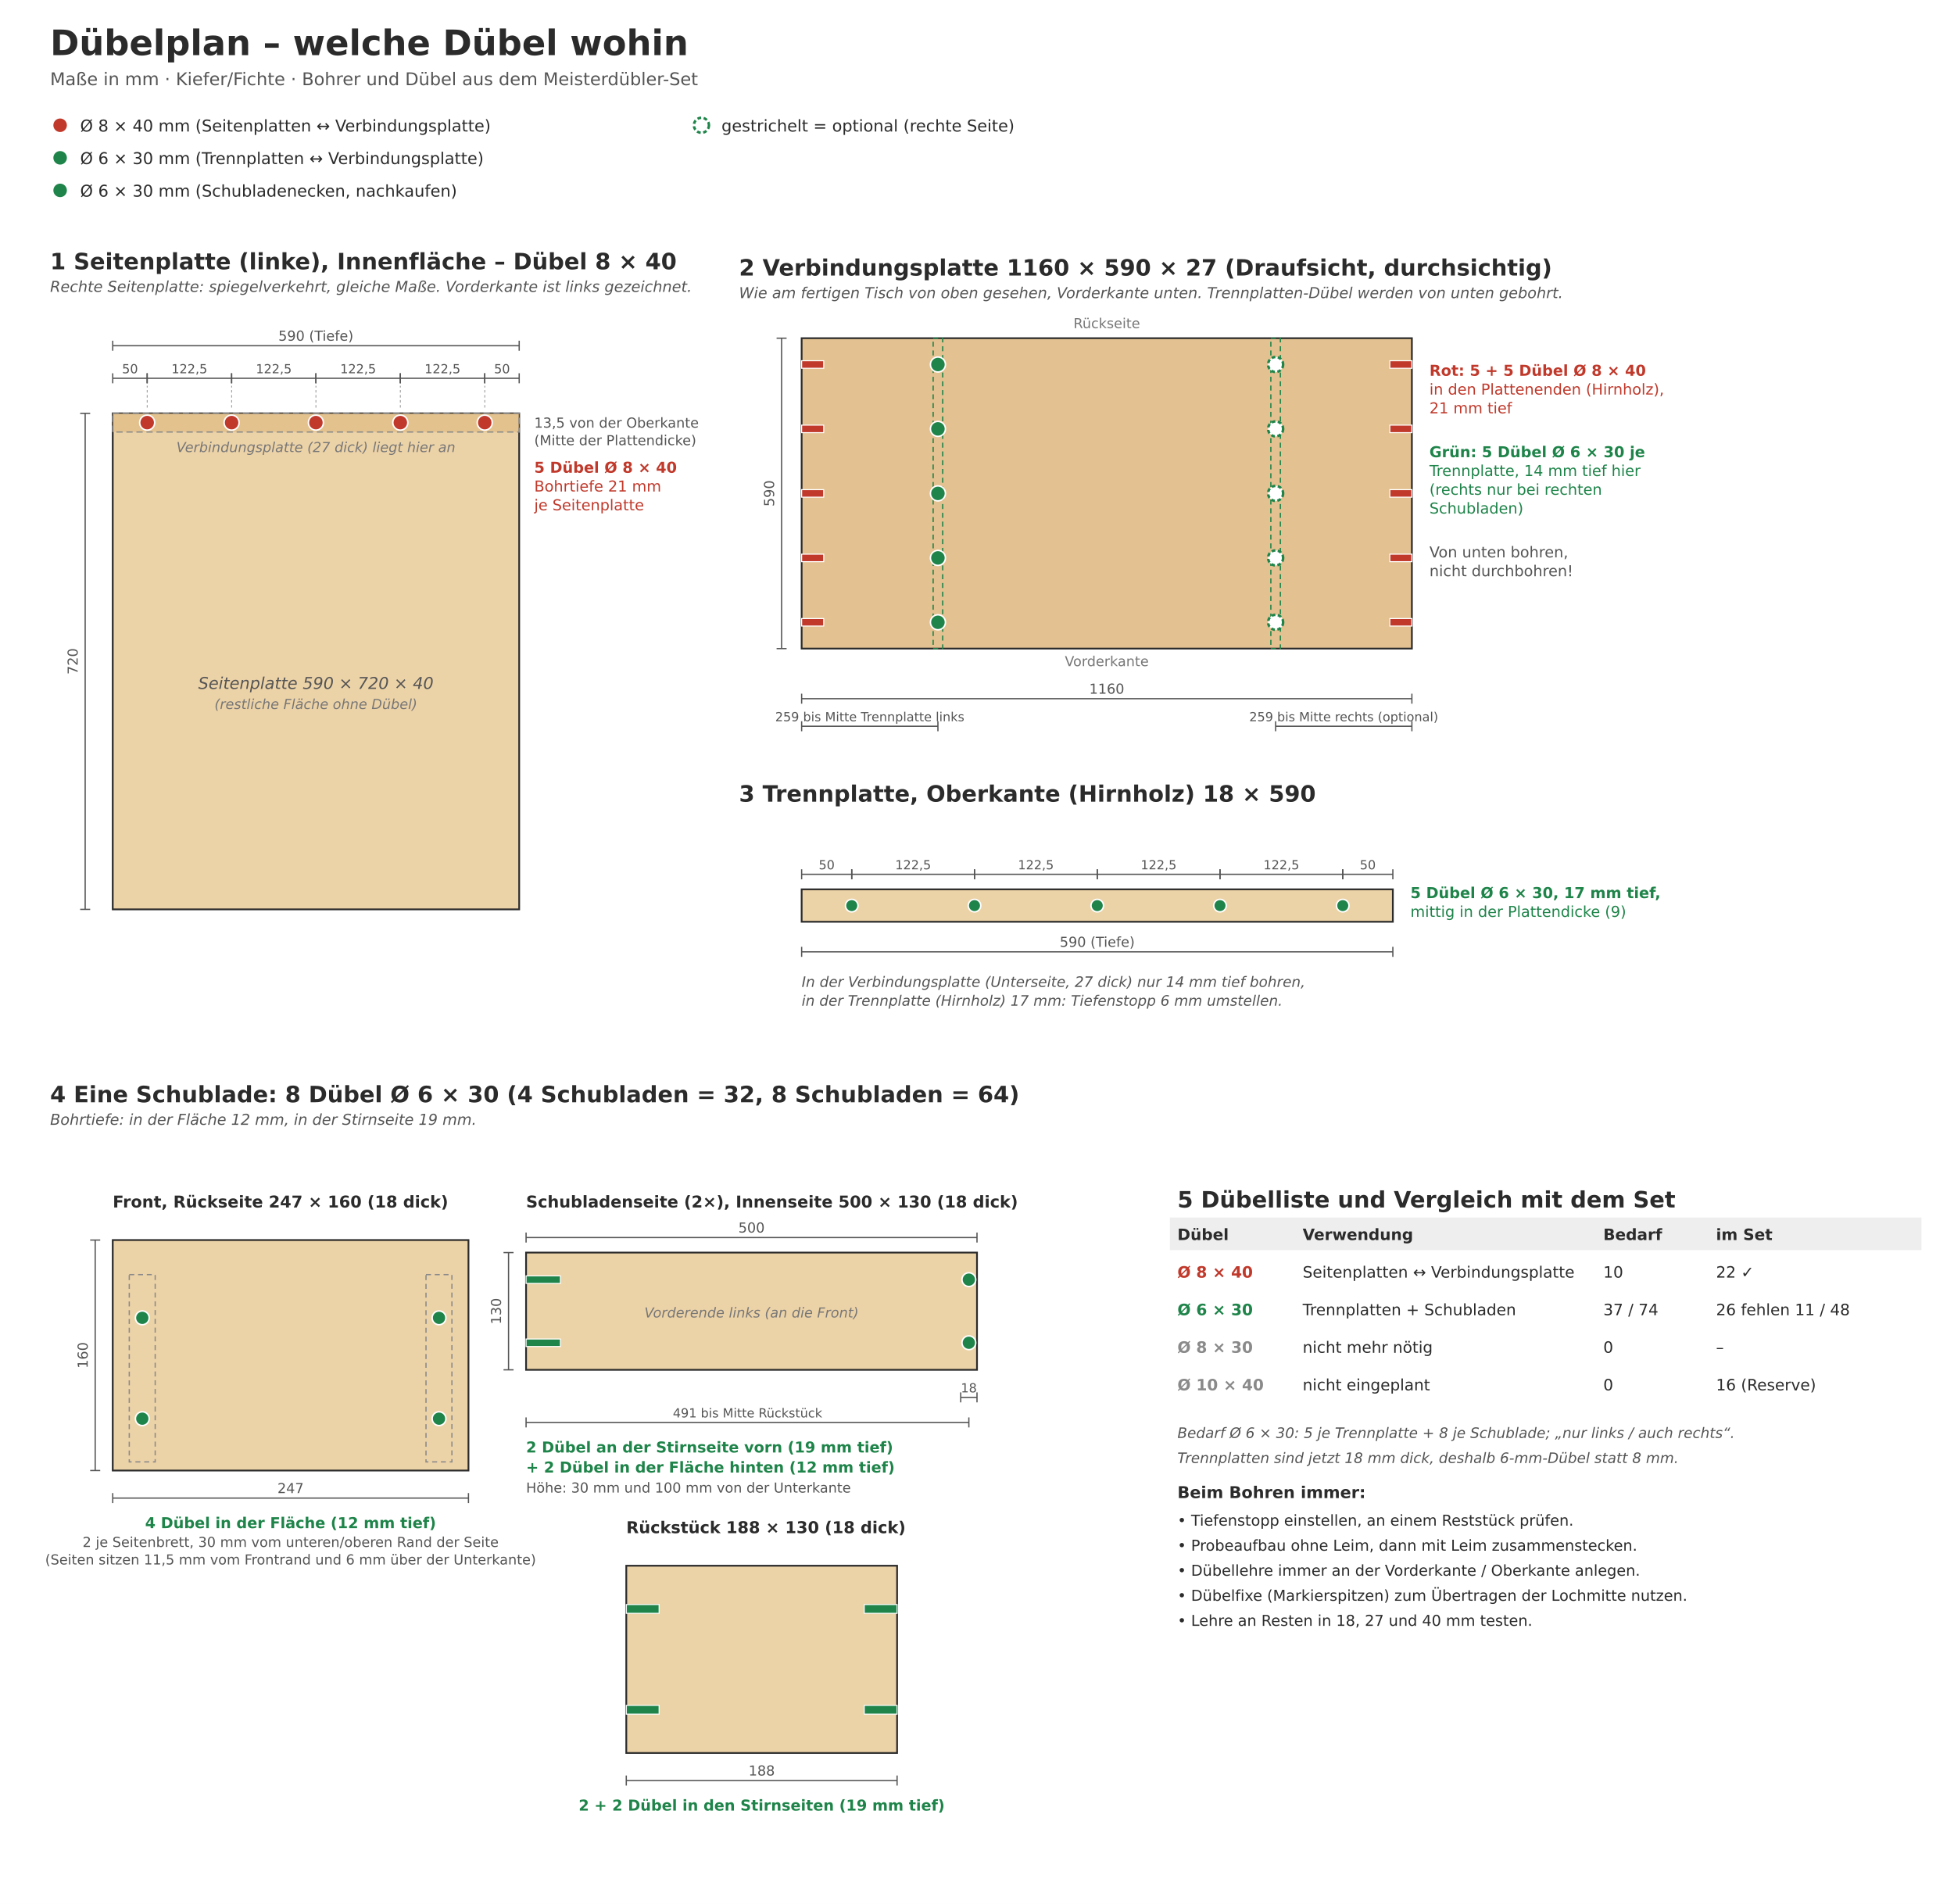
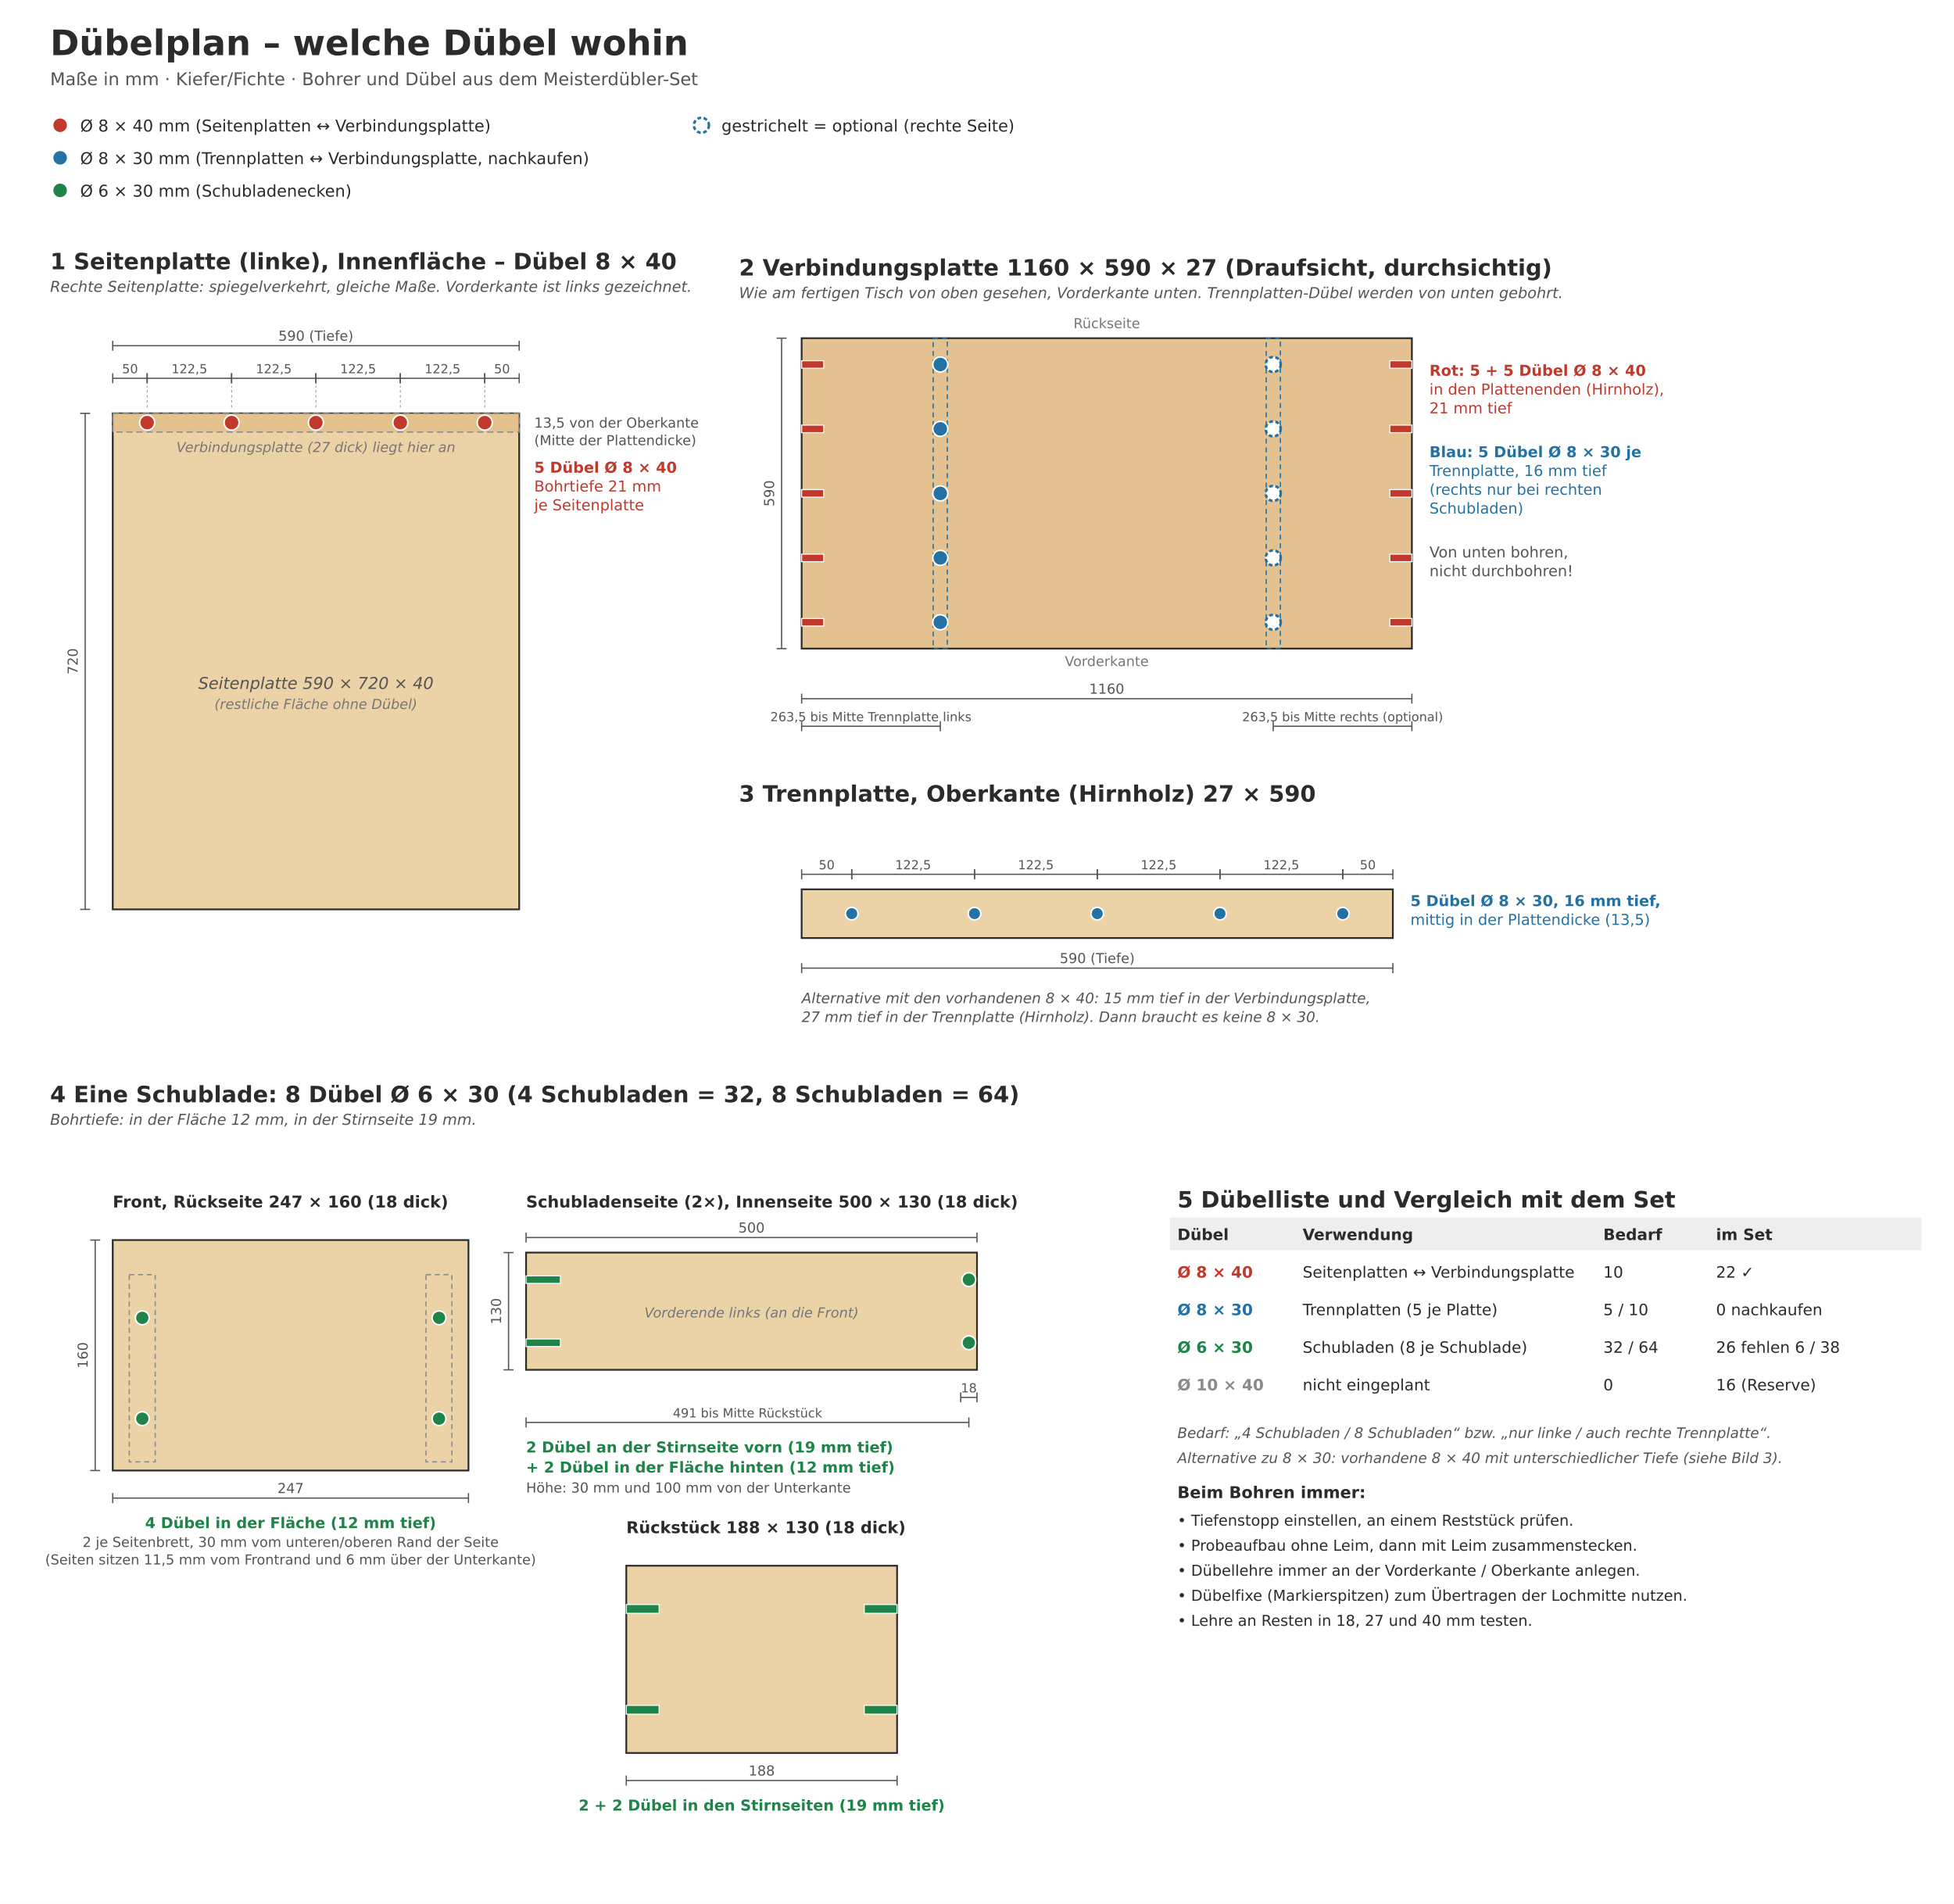
<svg xmlns="http://www.w3.org/2000/svg" width="1560" height="1520" viewBox="0 0 1560 1520" font-family="DejaVu Sans, Arial, sans-serif">
  <rect width="1560" height="1520" fill="#ffffff" />
  <text x="40.0" y="44.0" font-size="28" text-anchor="start" fill="#2b2b2b" font-weight="bold">Dübelplan – welche Dübel wohin</text>
  <text x="40.0" y="68.0" font-size="14" text-anchor="start" fill="#555" font-weight="normal">Maße in mm · Kiefer/Fichte · Bohrer und Dübel aus dem Meisterdübler-Set</text>
  <circle cx="48.0" cy="100.0" r="6" fill="#c0392b" stroke="#fff" stroke-width="1.2" />
  <text x="64.0" y="105.0" font-size="13" text-anchor="start" fill="#2b2b2b" font-weight="normal">Ø 8 × 40 mm  (Seitenplatten ↔ Verbindungsplatte)</text>
-   <circle cx="48.0" cy="126.0" r="6" fill="#1e8449" stroke="#fff" stroke-width="1.2" />
-   <text x="64.0" y="131.0" font-size="13" text-anchor="start" fill="#2b2b2b" font-weight="normal">Ø 6 × 30 mm  (Trennplatten ↔ Verbindungsplatte)</text>
+   <circle cx="48.0" cy="126.0" r="6" fill="#2471a3" stroke="#fff" stroke-width="1.2" />
+   <text x="64.0" y="131.0" font-size="13" text-anchor="start" fill="#2b2b2b" font-weight="normal">Ø 8 × 30 mm  (Trennplatten ↔ Verbindungsplatte, nachkaufen)</text>
  <circle cx="48.0" cy="152.0" r="6" fill="#1e8449" stroke="#fff" stroke-width="1.2" />
-   <text x="64.0" y="157.0" font-size="13" text-anchor="start" fill="#2b2b2b" font-weight="normal">Ø 6 × 30 mm  (Schubladenecken, nachkaufen)</text>
-   <circle cx="560.0" cy="100.0" r="6" fill="#fff" stroke="#1e8449" stroke-width="2" stroke-dasharray="3,2" />
+   <text x="64.0" y="157.0" font-size="13" text-anchor="start" fill="#2b2b2b" font-weight="normal">Ø 6 × 30 mm  (Schubladenecken)</text>
+   <circle cx="560.0" cy="100.0" r="6" fill="#fff" stroke="#2471a3" stroke-width="2" stroke-dasharray="3,2" />
  <text x="576.0" y="105.0" font-size="13" text-anchor="start" fill="#2b2b2b" font-weight="normal">gestrichelt = optional (rechte Seite)</text>
  <text x="40.0" y="215.0" font-size="18" text-anchor="start" fill="#2b2b2b" font-weight="bold">1  Seitenplatte (linke), Innenfläche  – Dübel 8 × 40</text>
  <text x="40.0" y="233.0" font-size="12" text-anchor="start" fill="#555" font-weight="normal" font-style="italic">Rechte Seitenplatte: spiegelverkehrt, gleiche Maße. Vorderkante ist links gezeichnet.</text>
  <rect x="90.0" y="330.0" width="324.5" height="396.0" fill="#ecd2a7" stroke="#2b2b2b" stroke-width="1.4" />
  <rect x="90.0" y="330.0" width="324.5" height="14.9" fill="#e0bb84" fill-opacity="0.7" stroke="#8a8a8a" stroke-width="1" stroke-dasharray="5,3" />
  <text x="252.2" y="360.9" font-size="11" text-anchor="middle" fill="#777" font-weight="normal" font-style="italic">Verbindungsplatte (27 dick) liegt hier an</text>
  <text x="252.2" y="550.0" font-size="13" text-anchor="middle" fill="#555" font-weight="normal" font-style="italic">Seitenplatte 590 × 720 × 40</text>
  <text x="252.2" y="566.0" font-size="11" text-anchor="middle" fill="#777" font-weight="normal" font-style="italic">(restliche Fläche ohne Dübel)</text>
  <circle cx="117.5" cy="337.4" r="6" fill="#c0392b" stroke="#fff" stroke-width="1.2" />
  <circle cx="184.9" cy="337.4" r="6" fill="#c0392b" stroke="#fff" stroke-width="1.2" />
  <circle cx="252.2" cy="337.4" r="6" fill="#c0392b" stroke="#fff" stroke-width="1.2" />
  <circle cx="319.6" cy="337.4" r="6" fill="#c0392b" stroke="#fff" stroke-width="1.2" />
  <circle cx="387.0" cy="337.4" r="6" fill="#c0392b" stroke="#fff" stroke-width="1.2" />
  <line x1="90.0" y1="276.0" x2="414.5" y2="276.0" stroke="#555555" stroke-width="1" />
  <line x1="90.0" y1="272.0" x2="90.0" y2="280.0" stroke="#555555" stroke-width="1" />
  <line x1="414.5" y1="272.0" x2="414.5" y2="280.0" stroke="#555555" stroke-width="1" />
  <text x="252.2" y="272.0" font-size="11" text-anchor="middle" fill="#555555" font-weight="normal">590 (Tiefe)</text>
  <line x1="117.5" y1="325.4" x2="117.5" y2="308.0" stroke="#8a8a8a" stroke-width="0.6" stroke-dasharray="2,2" />
  <line x1="184.9" y1="325.4" x2="184.9" y2="308.0" stroke="#8a8a8a" stroke-width="0.6" stroke-dasharray="2,2" />
  <line x1="252.2" y1="325.4" x2="252.2" y2="308.0" stroke="#8a8a8a" stroke-width="0.6" stroke-dasharray="2,2" />
  <line x1="319.6" y1="325.4" x2="319.6" y2="308.0" stroke="#8a8a8a" stroke-width="0.6" stroke-dasharray="2,2" />
  <line x1="387.0" y1="325.4" x2="387.0" y2="308.0" stroke="#8a8a8a" stroke-width="0.6" stroke-dasharray="2,2" />
  <line x1="90.0" y1="302.0" x2="117.5" y2="302.0" stroke="#555555" stroke-width="1" />
  <line x1="90.0" y1="298.0" x2="90.0" y2="306.0" stroke="#555555" stroke-width="1" />
  <line x1="117.5" y1="298.0" x2="117.5" y2="306.0" stroke="#555555" stroke-width="1" />
  <text x="103.8" y="298.0" font-size="10" text-anchor="middle" fill="#555555" font-weight="normal">50</text>
  <line x1="117.5" y1="302.0" x2="184.9" y2="302.0" stroke="#555555" stroke-width="1" />
  <line x1="117.5" y1="298.0" x2="117.5" y2="306.0" stroke="#555555" stroke-width="1" />
  <line x1="184.9" y1="298.0" x2="184.9" y2="306.0" stroke="#555555" stroke-width="1" />
  <text x="151.2" y="298.0" font-size="10" text-anchor="middle" fill="#555555" font-weight="normal">122,5</text>
  <line x1="184.9" y1="302.0" x2="252.2" y2="302.0" stroke="#555555" stroke-width="1" />
  <line x1="184.9" y1="298.0" x2="184.9" y2="306.0" stroke="#555555" stroke-width="1" />
  <line x1="252.2" y1="298.0" x2="252.2" y2="306.0" stroke="#555555" stroke-width="1" />
  <text x="218.6" y="298.0" font-size="10" text-anchor="middle" fill="#555555" font-weight="normal">122,5</text>
  <line x1="252.2" y1="302.0" x2="319.6" y2="302.0" stroke="#555555" stroke-width="1" />
  <line x1="252.2" y1="298.0" x2="252.2" y2="306.0" stroke="#555555" stroke-width="1" />
  <line x1="319.6" y1="298.0" x2="319.6" y2="306.0" stroke="#555555" stroke-width="1" />
  <text x="285.9" y="298.0" font-size="10" text-anchor="middle" fill="#555555" font-weight="normal">122,5</text>
  <line x1="319.6" y1="302.0" x2="387.0" y2="302.0" stroke="#555555" stroke-width="1" />
  <line x1="319.6" y1="298.0" x2="319.6" y2="306.0" stroke="#555555" stroke-width="1" />
  <line x1="387.0" y1="298.0" x2="387.0" y2="306.0" stroke="#555555" stroke-width="1" />
  <text x="353.3" y="298.0" font-size="10" text-anchor="middle" fill="#555555" font-weight="normal">122,5</text>
  <line x1="387.0" y1="302.0" x2="414.5" y2="302.0" stroke="#555555" stroke-width="1" />
  <line x1="387.0" y1="298.0" x2="387.0" y2="306.0" stroke="#555555" stroke-width="1" />
  <line x1="414.5" y1="298.0" x2="414.5" y2="306.0" stroke="#555555" stroke-width="1" />
  <text x="400.8" y="298.0" font-size="10" text-anchor="middle" fill="#555555" font-weight="normal">50</text>
  <line x1="68.0" y1="330.0" x2="68.0" y2="726.0" stroke="#555555" stroke-width="1" />
  <line x1="64.0" y1="330.0" x2="72.0" y2="330.0" stroke="#555555" stroke-width="1" />
  <line x1="64.0" y1="726.0" x2="72.0" y2="726.0" stroke="#555555" stroke-width="1" />
  <text x="62.0" y="528.0" font-size="11" text-anchor="middle" fill="#555555" font-weight="normal" transform="rotate(-90 62.0 528.0)">720</text>
  <text x="426.5" y="341.4" font-size="11" text-anchor="start" fill="#555555" font-weight="normal">13,5 von der Oberkante</text>
  <text x="426.5" y="355.4" font-size="11" text-anchor="start" fill="#555555" font-weight="normal">(Mitte der Plattendicke)</text>
  <text x="426.5" y="377.4" font-size="12" text-anchor="start" fill="#c0392b" font-weight="bold">5 Dübel Ø 8 × 40</text>
  <text x="426.5" y="392.4" font-size="12" text-anchor="start" fill="#c0392b" font-weight="normal">Bohrtiefe 21 mm</text>
  <text x="426.5" y="407.4" font-size="12" text-anchor="start" fill="#c0392b" font-weight="normal">je Seitenplatte</text>
  <text x="590.0" y="220.0" font-size="18" text-anchor="start" fill="#2b2b2b" font-weight="bold">2  Verbindungsplatte 1160 × 590 × 27  (Draufsicht, durchsichtig)</text>
  <text x="590.0" y="238.0" font-size="12" text-anchor="start" fill="#555" font-weight="normal" font-style="italic">Wie am fertigen Tisch von oben gesehen, Vorderkante unten. Trennplatten-Dübel werden von unten gebohrt.</text>
  <rect x="640.0" y="270.0" width="487.2" height="247.8" fill="#e0bb84" fill-opacity="0.9" stroke="#2b2b2b" stroke-width="1.4" />
  <text x="883.6" y="262.0" font-size="11" text-anchor="middle" fill="#777" font-weight="normal">Rückseite</text>
  <text x="883.6" y="531.8" font-size="11" text-anchor="middle" fill="#777" font-weight="normal">Vorderkante</text>
  <rect x="640.0" y="493.8" width="17.6" height="6" fill="#c0392b" stroke="#fff" stroke-width="0.8" />
  <rect x="1109.6" y="493.8" width="17.6" height="6" fill="#c0392b" stroke="#fff" stroke-width="0.8" />
  <rect x="640.0" y="442.4" width="17.6" height="6" fill="#c0392b" stroke="#fff" stroke-width="0.8" />
  <rect x="1109.6" y="442.4" width="17.6" height="6" fill="#c0392b" stroke="#fff" stroke-width="0.8" />
  <rect x="640.0" y="390.9" width="17.6" height="6" fill="#c0392b" stroke="#fff" stroke-width="0.8" />
  <rect x="1109.6" y="390.9" width="17.6" height="6" fill="#c0392b" stroke="#fff" stroke-width="0.8" />
  <rect x="640.0" y="339.4" width="17.6" height="6" fill="#c0392b" stroke="#fff" stroke-width="0.8" />
  <rect x="1109.6" y="339.4" width="17.6" height="6" fill="#c0392b" stroke="#fff" stroke-width="0.8" />
  <rect x="640.0" y="288.0" width="17.6" height="6" fill="#c0392b" stroke="#fff" stroke-width="0.8" />
  <rect x="1109.6" y="288.0" width="17.6" height="6" fill="#c0392b" stroke="#fff" stroke-width="0.8" />
-   <rect x="745.0" y="270.0" width="7.6" height="247.8" fill="none" stroke="#1e8449" stroke-width="1" stroke-dasharray="4,3" />
-   <rect x="1014.6" y="270.0" width="7.6" height="247.8" fill="none" stroke="#1e8449" stroke-width="1" stroke-dasharray="4,3" />
-   <circle cx="748.8" cy="496.8" r="6" fill="#1e8449" stroke="#fff" stroke-width="1.2" />
-   <circle cx="1018.4" cy="496.8" r="6" fill="#fff" stroke="#1e8449" stroke-width="2" stroke-dasharray="3,2" />
-   <circle cx="748.8" cy="445.4" r="6" fill="#1e8449" stroke="#fff" stroke-width="1.2" />
-   <circle cx="1018.4" cy="445.4" r="6" fill="#fff" stroke="#1e8449" stroke-width="2" stroke-dasharray="3,2" />
-   <circle cx="748.8" cy="393.9" r="6" fill="#1e8449" stroke="#fff" stroke-width="1.2" />
-   <circle cx="1018.4" cy="393.9" r="6" fill="#fff" stroke="#1e8449" stroke-width="2" stroke-dasharray="3,2" />
-   <circle cx="748.8" cy="342.4" r="6" fill="#1e8449" stroke="#fff" stroke-width="1.2" />
-   <circle cx="1018.4" cy="342.4" r="6" fill="#fff" stroke="#1e8449" stroke-width="2" stroke-dasharray="3,2" />
-   <circle cx="748.8" cy="291.0" r="6" fill="#1e8449" stroke="#fff" stroke-width="1.2" />
-   <circle cx="1018.4" cy="291.0" r="6" fill="#fff" stroke="#1e8449" stroke-width="2" stroke-dasharray="3,2" />
+   <rect x="745.0" y="270.0" width="11.3" height="247.8" fill="none" stroke="#2471a3" stroke-width="1" stroke-dasharray="4,3" />
+   <rect x="1010.9" y="270.0" width="11.3" height="247.8" fill="none" stroke="#2471a3" stroke-width="1" stroke-dasharray="4,3" />
+   <circle cx="750.7" cy="496.8" r="6" fill="#2471a3" stroke="#fff" stroke-width="1.2" />
+   <circle cx="1016.5" cy="496.8" r="6" fill="#fff" stroke="#2471a3" stroke-width="2" stroke-dasharray="3,2" />
+   <circle cx="750.7" cy="445.4" r="6" fill="#2471a3" stroke="#fff" stroke-width="1.2" />
+   <circle cx="1016.5" cy="445.4" r="6" fill="#fff" stroke="#2471a3" stroke-width="2" stroke-dasharray="3,2" />
+   <circle cx="750.7" cy="393.9" r="6" fill="#2471a3" stroke="#fff" stroke-width="1.2" />
+   <circle cx="1016.5" cy="393.9" r="6" fill="#fff" stroke="#2471a3" stroke-width="2" stroke-dasharray="3,2" />
+   <circle cx="750.7" cy="342.4" r="6" fill="#2471a3" stroke="#fff" stroke-width="1.2" />
+   <circle cx="1016.5" cy="342.4" r="6" fill="#fff" stroke="#2471a3" stroke-width="2" stroke-dasharray="3,2" />
+   <circle cx="750.7" cy="291.0" r="6" fill="#2471a3" stroke="#fff" stroke-width="1.2" />
+   <circle cx="1016.5" cy="291.0" r="6" fill="#fff" stroke="#2471a3" stroke-width="2" stroke-dasharray="3,2" />
  <line x1="640.0" y1="557.8" x2="1127.2" y2="557.8" stroke="#555555" stroke-width="1" />
  <line x1="640.0" y1="553.8" x2="640.0" y2="561.8" stroke="#555555" stroke-width="1" />
  <line x1="1127.2" y1="553.8" x2="1127.2" y2="561.8" stroke="#555555" stroke-width="1" />
  <text x="883.6" y="553.8" font-size="11" text-anchor="middle" fill="#555555" font-weight="normal">1160</text>
-   <line x1="640.0" y1="579.8" x2="748.8" y2="579.8" stroke="#555555" stroke-width="1" />
+   <line x1="640.0" y1="579.8" x2="750.7" y2="579.8" stroke="#555555" stroke-width="1" />
  <line x1="640.0" y1="575.8" x2="640.0" y2="583.8" stroke="#555555" stroke-width="1" />
-   <line x1="748.8" y1="575.8" x2="748.8" y2="583.8" stroke="#555555" stroke-width="1" />
-   <text x="694.4" y="575.8" font-size="10" text-anchor="middle" fill="#555555" font-weight="normal">259 bis Mitte Trennplatte links</text>
-   <line x1="1018.4" y1="579.8" x2="1127.2" y2="579.8" stroke="#555555" stroke-width="1" />
-   <line x1="1018.4" y1="575.8" x2="1018.4" y2="583.8" stroke="#555555" stroke-width="1" />
+   <line x1="750.7" y1="575.8" x2="750.7" y2="583.8" stroke="#555555" stroke-width="1" />
+   <text x="695.3" y="575.8" font-size="10" text-anchor="middle" fill="#555555" font-weight="normal">263,5 bis Mitte Trennplatte links</text>
+   <line x1="1016.5" y1="579.8" x2="1127.2" y2="579.8" stroke="#555555" stroke-width="1" />
+   <line x1="1016.5" y1="575.8" x2="1016.5" y2="583.8" stroke="#555555" stroke-width="1" />
  <line x1="1127.2" y1="575.8" x2="1127.2" y2="583.8" stroke="#555555" stroke-width="1" />
-   <text x="1072.8" y="575.8" font-size="10" text-anchor="middle" fill="#555555" font-weight="normal">259 bis Mitte rechts (optional)</text>
+   <text x="1071.9" y="575.8" font-size="10" text-anchor="middle" fill="#555555" font-weight="normal">263,5 bis Mitte rechts (optional)</text>
  <line x1="624.0" y1="270.0" x2="624.0" y2="517.8" stroke="#555555" stroke-width="1" />
  <line x1="620.0" y1="270.0" x2="628.0" y2="270.0" stroke="#555555" stroke-width="1" />
  <line x1="620.0" y1="517.8" x2="628.0" y2="517.8" stroke="#555555" stroke-width="1" />
  <text x="618.0" y="393.9" font-size="11" text-anchor="middle" fill="#555555" font-weight="normal" transform="rotate(-90 618.0 393.9)">590</text>
  <text x="1141.2" y="300.0" font-size="12" text-anchor="start" fill="#c0392b" font-weight="bold">Rot: 5 + 5 Dübel Ø 8 × 40</text>
  <text x="1141.2" y="315.0" font-size="12" text-anchor="start" fill="#c0392b" font-weight="normal">in den Plattenenden (Hirnholz),</text>
  <text x="1141.2" y="330.0" font-size="12" text-anchor="start" fill="#c0392b" font-weight="normal">21 mm tief</text>
-   <text x="1141.2" y="365.0" font-size="12" text-anchor="start" fill="#1e8449" font-weight="bold">Grün: 5 Dübel Ø 6 × 30 je</text>
-   <text x="1141.2" y="380.0" font-size="12" text-anchor="start" fill="#1e8449" font-weight="normal">Trennplatte, 14 mm tief hier</text>
-   <text x="1141.2" y="395.0" font-size="12" text-anchor="start" fill="#1e8449" font-weight="normal">(rechts nur bei rechten</text>
-   <text x="1141.2" y="410.0" font-size="12" text-anchor="start" fill="#1e8449" font-weight="normal">Schubladen)</text>
+   <text x="1141.2" y="365.0" font-size="12" text-anchor="start" fill="#2471a3" font-weight="bold">Blau: 5 Dübel Ø 8 × 30 je</text>
+   <text x="1141.2" y="380.0" font-size="12" text-anchor="start" fill="#2471a3" font-weight="normal">Trennplatte, 16 mm tief</text>
+   <text x="1141.2" y="395.0" font-size="12" text-anchor="start" fill="#2471a3" font-weight="normal">(rechts nur bei rechten</text>
+   <text x="1141.2" y="410.0" font-size="12" text-anchor="start" fill="#2471a3" font-weight="normal">Schubladen)</text>
  <text x="1141.2" y="445.0" font-size="12" text-anchor="start" fill="#555555" font-weight="normal">Von unten bohren,</text>
  <text x="1141.2" y="460.0" font-size="12" text-anchor="start" fill="#555555" font-weight="normal">nicht durchbohren!</text>
-   <text x="590.0" y="640.0" font-size="18" text-anchor="start" fill="#2b2b2b" font-weight="bold">3  Trennplatte, Oberkante (Hirnholz) 18 × 590</text>
-   <rect x="640.0" y="710.0" width="472.0" height="25.9" fill="#ecd2a7" stroke="#2b2b2b" stroke-width="1.4" />
-   <circle cx="680.0" cy="723.0" r="5" fill="#1e8449" stroke="#fff" stroke-width="1.2" />
-   <circle cx="778.0" cy="723.0" r="5" fill="#1e8449" stroke="#fff" stroke-width="1.2" />
-   <circle cx="876.0" cy="723.0" r="5" fill="#1e8449" stroke="#fff" stroke-width="1.2" />
-   <circle cx="974.0" cy="723.0" r="5" fill="#1e8449" stroke="#fff" stroke-width="1.2" />
-   <circle cx="1072.0" cy="723.0" r="5" fill="#1e8449" stroke="#fff" stroke-width="1.2" />
-   <line x1="640.0" y1="759.9" x2="1112.0" y2="759.9" stroke="#555555" stroke-width="1" />
-   <line x1="640.0" y1="755.9" x2="640.0" y2="763.9" stroke="#555555" stroke-width="1" />
-   <line x1="1112.0" y1="755.9" x2="1112.0" y2="763.9" stroke="#555555" stroke-width="1" />
-   <text x="876.0" y="755.9" font-size="11" text-anchor="middle" fill="#555555" font-weight="normal">590 (Tiefe)</text>
+   <text x="590.0" y="640.0" font-size="18" text-anchor="start" fill="#2b2b2b" font-weight="bold">3  Trennplatte, Oberkante (Hirnholz) 27 × 590</text>
+   <rect x="640.0" y="710.0" width="472.0" height="38.9" fill="#ecd2a7" stroke="#2b2b2b" stroke-width="1.4" />
+   <circle cx="680.0" cy="729.4" r="5" fill="#2471a3" stroke="#fff" stroke-width="1.2" />
+   <circle cx="778.0" cy="729.4" r="5" fill="#2471a3" stroke="#fff" stroke-width="1.2" />
+   <circle cx="876.0" cy="729.4" r="5" fill="#2471a3" stroke="#fff" stroke-width="1.2" />
+   <circle cx="974.0" cy="729.4" r="5" fill="#2471a3" stroke="#fff" stroke-width="1.2" />
+   <circle cx="1072.0" cy="729.4" r="5" fill="#2471a3" stroke="#fff" stroke-width="1.2" />
+   <line x1="640.0" y1="772.9" x2="1112.0" y2="772.9" stroke="#555555" stroke-width="1" />
+   <line x1="640.0" y1="768.9" x2="640.0" y2="776.9" stroke="#555555" stroke-width="1" />
+   <line x1="1112.0" y1="768.9" x2="1112.0" y2="776.9" stroke="#555555" stroke-width="1" />
+   <text x="876.0" y="768.9" font-size="11" text-anchor="middle" fill="#555555" font-weight="normal">590 (Tiefe)</text>
  <line x1="640.0" y1="698.0" x2="680.0" y2="698.0" stroke="#555555" stroke-width="1" />
  <line x1="640.0" y1="694.0" x2="640.0" y2="702.0" stroke="#555555" stroke-width="1" />
  <line x1="680.0" y1="694.0" x2="680.0" y2="702.0" stroke="#555555" stroke-width="1" />
  <text x="660.0" y="694.0" font-size="10" text-anchor="middle" fill="#555555" font-weight="normal">50</text>
  <line x1="680.0" y1="698.0" x2="778.0" y2="698.0" stroke="#555555" stroke-width="1" />
  <line x1="680.0" y1="694.0" x2="680.0" y2="702.0" stroke="#555555" stroke-width="1" />
  <line x1="778.0" y1="694.0" x2="778.0" y2="702.0" stroke="#555555" stroke-width="1" />
  <text x="729.0" y="694.0" font-size="10" text-anchor="middle" fill="#555555" font-weight="normal">122,5</text>
  <line x1="778.0" y1="698.0" x2="876.0" y2="698.0" stroke="#555555" stroke-width="1" />
  <line x1="778.0" y1="694.0" x2="778.0" y2="702.0" stroke="#555555" stroke-width="1" />
  <line x1="876.0" y1="694.0" x2="876.0" y2="702.0" stroke="#555555" stroke-width="1" />
  <text x="827.0" y="694.0" font-size="10" text-anchor="middle" fill="#555555" font-weight="normal">122,5</text>
  <line x1="876.0" y1="698.0" x2="974.0" y2="698.0" stroke="#555555" stroke-width="1" />
  <line x1="876.0" y1="694.0" x2="876.0" y2="702.0" stroke="#555555" stroke-width="1" />
  <line x1="974.0" y1="694.0" x2="974.0" y2="702.0" stroke="#555555" stroke-width="1" />
  <text x="925.0" y="694.0" font-size="10" text-anchor="middle" fill="#555555" font-weight="normal">122,5</text>
  <line x1="974.0" y1="698.0" x2="1072.0" y2="698.0" stroke="#555555" stroke-width="1" />
  <line x1="974.0" y1="694.0" x2="974.0" y2="702.0" stroke="#555555" stroke-width="1" />
  <line x1="1072.0" y1="694.0" x2="1072.0" y2="702.0" stroke="#555555" stroke-width="1" />
  <text x="1023.0" y="694.0" font-size="10" text-anchor="middle" fill="#555555" font-weight="normal">122,5</text>
  <line x1="1072.0" y1="698.0" x2="1112.0" y2="698.0" stroke="#555555" stroke-width="1" />
  <line x1="1072.0" y1="694.0" x2="1072.0" y2="702.0" stroke="#555555" stroke-width="1" />
  <line x1="1112.0" y1="694.0" x2="1112.0" y2="702.0" stroke="#555555" stroke-width="1" />
  <text x="1092.0" y="694.0" font-size="10" text-anchor="middle" fill="#555555" font-weight="normal">50</text>
-   <text x="1126.0" y="717.0" font-size="12" text-anchor="start" fill="#1e8449" font-weight="bold">5 Dübel Ø 6 × 30, 17 mm tief,</text>
-   <text x="1126.0" y="732.0" font-size="12" text-anchor="start" fill="#1e8449" font-weight="normal">mittig in der Plattendicke (9)</text>
-   <text x="640.0" y="787.9" font-size="11.5" text-anchor="start" fill="#555555" font-weight="normal" font-style="italic">In der Verbindungsplatte (Unterseite, 27 dick) nur 14 mm tief bohren,</text>
-   <text x="640.0" y="802.9" font-size="11.5" text-anchor="start" fill="#555555" font-weight="normal" font-style="italic">in der Trennplatte (Hirnholz) 17 mm: Tiefenstopp 6 mm umstellen.</text>
+   <text x="1126.0" y="723.4" font-size="12" text-anchor="start" fill="#2471a3" font-weight="bold">5 Dübel Ø 8 × 30, 16 mm tief,</text>
+   <text x="1126.0" y="738.4" font-size="12" text-anchor="start" fill="#2471a3" font-weight="normal">mittig in der Plattendicke (13,5)</text>
+   <text x="640.0" y="800.9" font-size="11.5" text-anchor="start" fill="#555555" font-weight="normal" font-style="italic">Alternative mit den vorhandenen 8 × 40: 15 mm tief in der Verbindungsplatte,</text>
+   <text x="640.0" y="815.9" font-size="11.5" text-anchor="start" fill="#555555" font-weight="normal" font-style="italic">27 mm tief in der Trennplatte (Hirnholz). Dann braucht es keine 8 × 30.</text>
  <text x="40.0" y="880.0" font-size="18" text-anchor="start" fill="#2b2b2b" font-weight="bold">4  Eine Schublade: 8 Dübel Ø 6 × 30  (4 Schubladen = 32, 8 Schubladen = 64)</text>
  <text x="40.0" y="898.0" font-size="12" text-anchor="start" fill="#555" font-weight="normal" font-style="italic">Bohrtiefe: in der Fläche 12 mm, in der Stirnseite 19 mm.</text>
  <text x="90.0" y="964.0" font-size="13" text-anchor="start" fill="#2b2b2b" font-weight="bold">Front, Rückseite 247 × 160 (18 dick)</text>
  <rect x="90.0" y="990.0" width="284.0" height="184.0" fill="#ecd2a7" stroke="#2b2b2b" stroke-width="1.4" />
  <rect x="103.2" y="1017.6" width="20.7" height="149.5" fill="none" stroke="#8a8a8a" stroke-width="1" stroke-dasharray="4,3" />
  <rect x="340.1" y="1017.6" width="20.7" height="149.5" fill="none" stroke="#8a8a8a" stroke-width="1" stroke-dasharray="4,3" />
  <circle cx="113.6" cy="1132.6" r="5.5" fill="#1e8449" stroke="#fff" stroke-width="1.2" />
  <circle cx="113.6" cy="1052.1" r="5.5" fill="#1e8449" stroke="#fff" stroke-width="1.2" />
  <circle cx="350.5" cy="1132.6" r="5.5" fill="#1e8449" stroke="#fff" stroke-width="1.2" />
  <circle cx="350.5" cy="1052.1" r="5.5" fill="#1e8449" stroke="#fff" stroke-width="1.2" />
  <line x1="90.0" y1="1196.0" x2="374.0" y2="1196.0" stroke="#555555" stroke-width="1" />
  <line x1="90.0" y1="1192.0" x2="90.0" y2="1200.0" stroke="#555555" stroke-width="1" />
  <line x1="374.0" y1="1192.0" x2="374.0" y2="1200.0" stroke="#555555" stroke-width="1" />
  <text x="232.0" y="1192.0" font-size="11" text-anchor="middle" fill="#555555" font-weight="normal">247</text>
  <line x1="76.0" y1="990.0" x2="76.0" y2="1174.0" stroke="#555555" stroke-width="1" />
  <line x1="72.0" y1="990.0" x2="80.0" y2="990.0" stroke="#555555" stroke-width="1" />
  <line x1="72.0" y1="1174.0" x2="80.0" y2="1174.0" stroke="#555555" stroke-width="1" />
  <text x="70.0" y="1082.0" font-size="11" text-anchor="middle" fill="#555555" font-weight="normal" transform="rotate(-90 70.0 1082.0)">160</text>
  <text x="232.0" y="1220.0" font-size="12" text-anchor="middle" fill="#1e8449" font-weight="bold">4 Dübel in der Fläche (12 mm tief)</text>
  <text x="232.0" y="1235.0" font-size="11" text-anchor="middle" fill="#555555" font-weight="normal">2 je Seitenbrett, 30 mm vom unteren/oberen Rand der Seite</text>
  <text x="232.0" y="1249.0" font-size="11" text-anchor="middle" fill="#555555" font-weight="normal">(Seiten sitzen 11,5 mm vom Frontrand und 6 mm über der Unterkante)</text>
  <text x="420.0" y="964.0" font-size="13" text-anchor="start" fill="#2b2b2b" font-weight="bold">Schubladenseite (2×), Innenseite 500 × 130 (18 dick)</text>
  <rect x="420.0" y="1000.0" width="360.0" height="93.6" fill="#ecd2a7" stroke="#2b2b2b" stroke-width="1.4" />
  <text x="600.0" y="1051.8" font-size="11" text-anchor="middle" fill="#777" font-weight="normal" font-style="italic">Vorderende links (an die Front)</text>
  <rect x="420.0" y="1069.0" width="27.4" height="6" fill="#1e8449" stroke="#fff" stroke-width="0.8" />
  <rect x="420.0" y="1018.6" width="27.4" height="6" fill="#1e8449" stroke="#fff" stroke-width="0.8" />
  <circle cx="773.5" cy="1072.0" r="5.5" fill="#1e8449" stroke="#fff" stroke-width="1.2" />
  <circle cx="773.5" cy="1021.6" r="5.5" fill="#1e8449" stroke="#fff" stroke-width="1.2" />
  <line x1="420.0" y1="988.0" x2="780.0" y2="988.0" stroke="#555555" stroke-width="1" />
  <line x1="420.0" y1="984.0" x2="420.0" y2="992.0" stroke="#555555" stroke-width="1" />
  <line x1="780.0" y1="984.0" x2="780.0" y2="992.0" stroke="#555555" stroke-width="1" />
  <text x="600.0" y="984.0" font-size="11" text-anchor="middle" fill="#555555" font-weight="normal">500</text>
  <line x1="767.0" y1="1115.6" x2="780.0" y2="1115.6" stroke="#555555" stroke-width="1" />
  <line x1="767.0" y1="1111.6" x2="767.0" y2="1119.6" stroke="#555555" stroke-width="1" />
  <line x1="780.0" y1="1111.6" x2="780.0" y2="1119.6" stroke="#555555" stroke-width="1" />
  <text x="773.5" y="1111.6" font-size="10" text-anchor="middle" fill="#555555" font-weight="normal">18</text>
  <line x1="420.0" y1="1135.6" x2="773.5" y2="1135.6" stroke="#555555" stroke-width="1" />
  <line x1="420.0" y1="1131.6" x2="420.0" y2="1139.6" stroke="#555555" stroke-width="1" />
  <line x1="773.5" y1="1131.6" x2="773.5" y2="1139.6" stroke="#555555" stroke-width="1" />
  <text x="596.8" y="1131.6" font-size="10" text-anchor="middle" fill="#555555" font-weight="normal">491 bis Mitte Rückstück</text>
  <line x1="406.0" y1="1000.0" x2="406.0" y2="1093.6" stroke="#555555" stroke-width="1" />
  <line x1="402.0" y1="1000.0" x2="410.0" y2="1000.0" stroke="#555555" stroke-width="1" />
  <line x1="402.0" y1="1093.6" x2="410.0" y2="1093.6" stroke="#555555" stroke-width="1" />
  <text x="400.0" y="1046.8" font-size="11" text-anchor="middle" fill="#555555" font-weight="normal" transform="rotate(-90 400.0 1046.8)">130</text>
  <text x="420.0" y="1159.6" font-size="12" text-anchor="start" fill="#1e8449" font-weight="bold">2 Dübel an der Stirnseite vorn (19 mm tief)</text>
  <text x="420.0" y="1175.6" font-size="12" text-anchor="start" fill="#1e8449" font-weight="bold">+ 2 Dübel in der Fläche hinten (12 mm tief)</text>
  <text x="420.0" y="1191.6" font-size="11" text-anchor="start" fill="#555555" font-weight="normal">Höhe: 30 mm und 100 mm von der Unterkante</text>
  <text x="500.0" y="1224.0" font-size="13" text-anchor="start" fill="#2b2b2b" font-weight="bold">Rückstück 188 × 130 (18 dick)</text>
  <rect x="500.0" y="1250.0" width="216.2" height="149.5" fill="#ecd2a7" stroke="#2b2b2b" stroke-width="1.4" />
  <rect x="500.0" y="1361.5" width="26.2" height="7" fill="#1e8449" stroke="#fff" stroke-width="0.8" />
  <rect x="690.0" y="1361.5" width="26.2" height="7" fill="#1e8449" stroke="#fff" stroke-width="0.8" />
  <rect x="500.0" y="1281.0" width="26.2" height="7" fill="#1e8449" stroke="#fff" stroke-width="0.8" />
  <rect x="690.0" y="1281.0" width="26.2" height="7" fill="#1e8449" stroke="#fff" stroke-width="0.8" />
  <line x1="500.0" y1="1421.5" x2="716.2" y2="1421.5" stroke="#555555" stroke-width="1" />
  <line x1="500.0" y1="1417.5" x2="500.0" y2="1425.5" stroke="#555555" stroke-width="1" />
  <line x1="716.2" y1="1417.5" x2="716.2" y2="1425.5" stroke="#555555" stroke-width="1" />
  <text x="608.1" y="1417.5" font-size="11" text-anchor="middle" fill="#555555" font-weight="normal">188</text>
  <text x="608.1" y="1445.5" font-size="12" text-anchor="middle" fill="#1e8449" font-weight="bold">2 + 2 Dübel in den Stirnseiten (19 mm tief)</text>
  <text x="940.0" y="964.0" font-size="18" text-anchor="start" fill="#2b2b2b" font-weight="bold">5  Dübelliste und Vergleich mit dem Set</text>
  <rect x="934.0" y="972.0" width="600.0" height="26.0" fill="#eee" stroke="none" stroke-width="1.2" />
  <text x="940.0" y="990.0" font-size="12.5" text-anchor="start" fill="#2b2b2b" font-weight="bold">Dübel</text>
  <text x="1040.0" y="990.0" font-size="12.5" text-anchor="start" fill="#2b2b2b" font-weight="bold">Verwendung</text>
  <text x="1280.0" y="990.0" font-size="12.5" text-anchor="start" fill="#2b2b2b" font-weight="bold">Bedarf</text>
  <text x="1370.0" y="990.0" font-size="12.5" text-anchor="start" fill="#2b2b2b" font-weight="bold">im Set</text>
  <text x="940.0" y="1020.0" font-size="12.5" text-anchor="start" fill="#c0392b" font-weight="bold">Ø 8 × 40</text>
  <text x="1040.0" y="1020.0" font-size="12.5" text-anchor="start" fill="#2b2b2b" font-weight="normal">Seitenplatten ↔ Verbindungsplatte</text>
  <text x="1280.0" y="1020.0" font-size="12.5" text-anchor="start" fill="#2b2b2b" font-weight="normal">10</text>
  <text x="1370.0" y="1020.0" font-size="12.5" text-anchor="start" fill="#2b2b2b" font-weight="normal">22  ✓</text>
-   <text x="940.0" y="1050.0" font-size="12.5" text-anchor="start" fill="#1e8449" font-weight="bold">Ø 6 × 30</text>
-   <text x="1040.0" y="1050.0" font-size="12.5" text-anchor="start" fill="#2b2b2b" font-weight="normal">Trennplatten + Schubladen</text>
-   <text x="1280.0" y="1050.0" font-size="12.5" text-anchor="start" fill="#2b2b2b" font-weight="normal">37 / 74</text>
-   <text x="1370.0" y="1050.0" font-size="12.5" text-anchor="start" fill="#2b2b2b" font-weight="normal">26  fehlen 11 / 48</text>
-   <text x="940.0" y="1080.0" font-size="12.5" text-anchor="start" fill="#8a8a8a" font-weight="bold">Ø 8 × 30</text>
-   <text x="1040.0" y="1080.0" font-size="12.5" text-anchor="start" fill="#2b2b2b" font-weight="normal">nicht mehr nötig</text>
-   <text x="1280.0" y="1080.0" font-size="12.5" text-anchor="start" fill="#2b2b2b" font-weight="normal">0</text>
-   <text x="1370.0" y="1080.0" font-size="12.5" text-anchor="start" fill="#2b2b2b" font-weight="normal">–</text>
+   <text x="940.0" y="1050.0" font-size="12.5" text-anchor="start" fill="#2471a3" font-weight="bold">Ø 8 × 30</text>
+   <text x="1040.0" y="1050.0" font-size="12.5" text-anchor="start" fill="#2b2b2b" font-weight="normal">Trennplatten (5 je Platte)</text>
+   <text x="1280.0" y="1050.0" font-size="12.5" text-anchor="start" fill="#2b2b2b" font-weight="normal">5 / 10</text>
+   <text x="1370.0" y="1050.0" font-size="12.5" text-anchor="start" fill="#2b2b2b" font-weight="normal">0  nachkaufen</text>
+   <text x="940.0" y="1080.0" font-size="12.5" text-anchor="start" fill="#1e8449" font-weight="bold">Ø 6 × 30</text>
+   <text x="1040.0" y="1080.0" font-size="12.5" text-anchor="start" fill="#2b2b2b" font-weight="normal">Schubladen (8 je Schublade)</text>
+   <text x="1280.0" y="1080.0" font-size="12.5" text-anchor="start" fill="#2b2b2b" font-weight="normal">32 / 64</text>
+   <text x="1370.0" y="1080.0" font-size="12.5" text-anchor="start" fill="#2b2b2b" font-weight="normal">26  fehlen 6 / 38</text>
  <text x="940.0" y="1110.0" font-size="12.5" text-anchor="start" fill="#8a8a8a" font-weight="bold">Ø 10 × 40</text>
  <text x="1040.0" y="1110.0" font-size="12.5" text-anchor="start" fill="#2b2b2b" font-weight="normal">nicht eingeplant</text>
  <text x="1280.0" y="1110.0" font-size="12.5" text-anchor="start" fill="#2b2b2b" font-weight="normal">0</text>
  <text x="1370.0" y="1110.0" font-size="12.5" text-anchor="start" fill="#2b2b2b" font-weight="normal">16 (Reserve)</text>
-   <text x="940.0" y="1148.0" font-size="11.5" text-anchor="start" fill="#555555" font-weight="normal" font-style="italic">Bedarf Ø 6 × 30: 5 je Trennplatte + 8 je Schublade; „nur links / auch rechts“.</text>
-   <text x="940.0" y="1168.0" font-size="11.5" text-anchor="start" fill="#555555" font-weight="normal" font-style="italic">Trennplatten sind jetzt 18 mm dick, deshalb 6-mm-Dübel statt 8 mm.</text>
+   <text x="940.0" y="1148.0" font-size="11.5" text-anchor="start" fill="#555555" font-weight="normal" font-style="italic">Bedarf: „4 Schubladen / 8 Schubladen“ bzw. „nur linke / auch rechte Trennplatte“.</text>
+   <text x="940.0" y="1168.0" font-size="11.5" text-anchor="start" fill="#555555" font-weight="normal" font-style="italic">Alternative zu 8 × 30: vorhandene 8 × 40 mit unterschiedlicher Tiefe (siehe Bild 3).</text>
  <text x="940.0" y="1196.0" font-size="13" text-anchor="start" fill="#2b2b2b" font-weight="bold">Beim Bohren immer:</text>
  <text x="940.0" y="1218.0" font-size="12" text-anchor="start" fill="#2b2b2b" font-weight="normal">• Tiefenstopp einstellen, an einem Reststück prüfen.</text>
  <text x="940.0" y="1238.0" font-size="12" text-anchor="start" fill="#2b2b2b" font-weight="normal">• Probeaufbau ohne Leim, dann mit Leim zusammenstecken.</text>
  <text x="940.0" y="1258.0" font-size="12" text-anchor="start" fill="#2b2b2b" font-weight="normal">• Dübellehre immer an der Vorderkante / Oberkante anlegen.</text>
  <text x="940.0" y="1278.0" font-size="12" text-anchor="start" fill="#2b2b2b" font-weight="normal">• Dübelfixe (Markierspitzen) zum Übertragen der Lochmitte nutzen.</text>
  <text x="940.0" y="1298.0" font-size="12" text-anchor="start" fill="#2b2b2b" font-weight="normal">• Lehre an Resten in 18, 27 und 40 mm testen.</text>
</svg>
